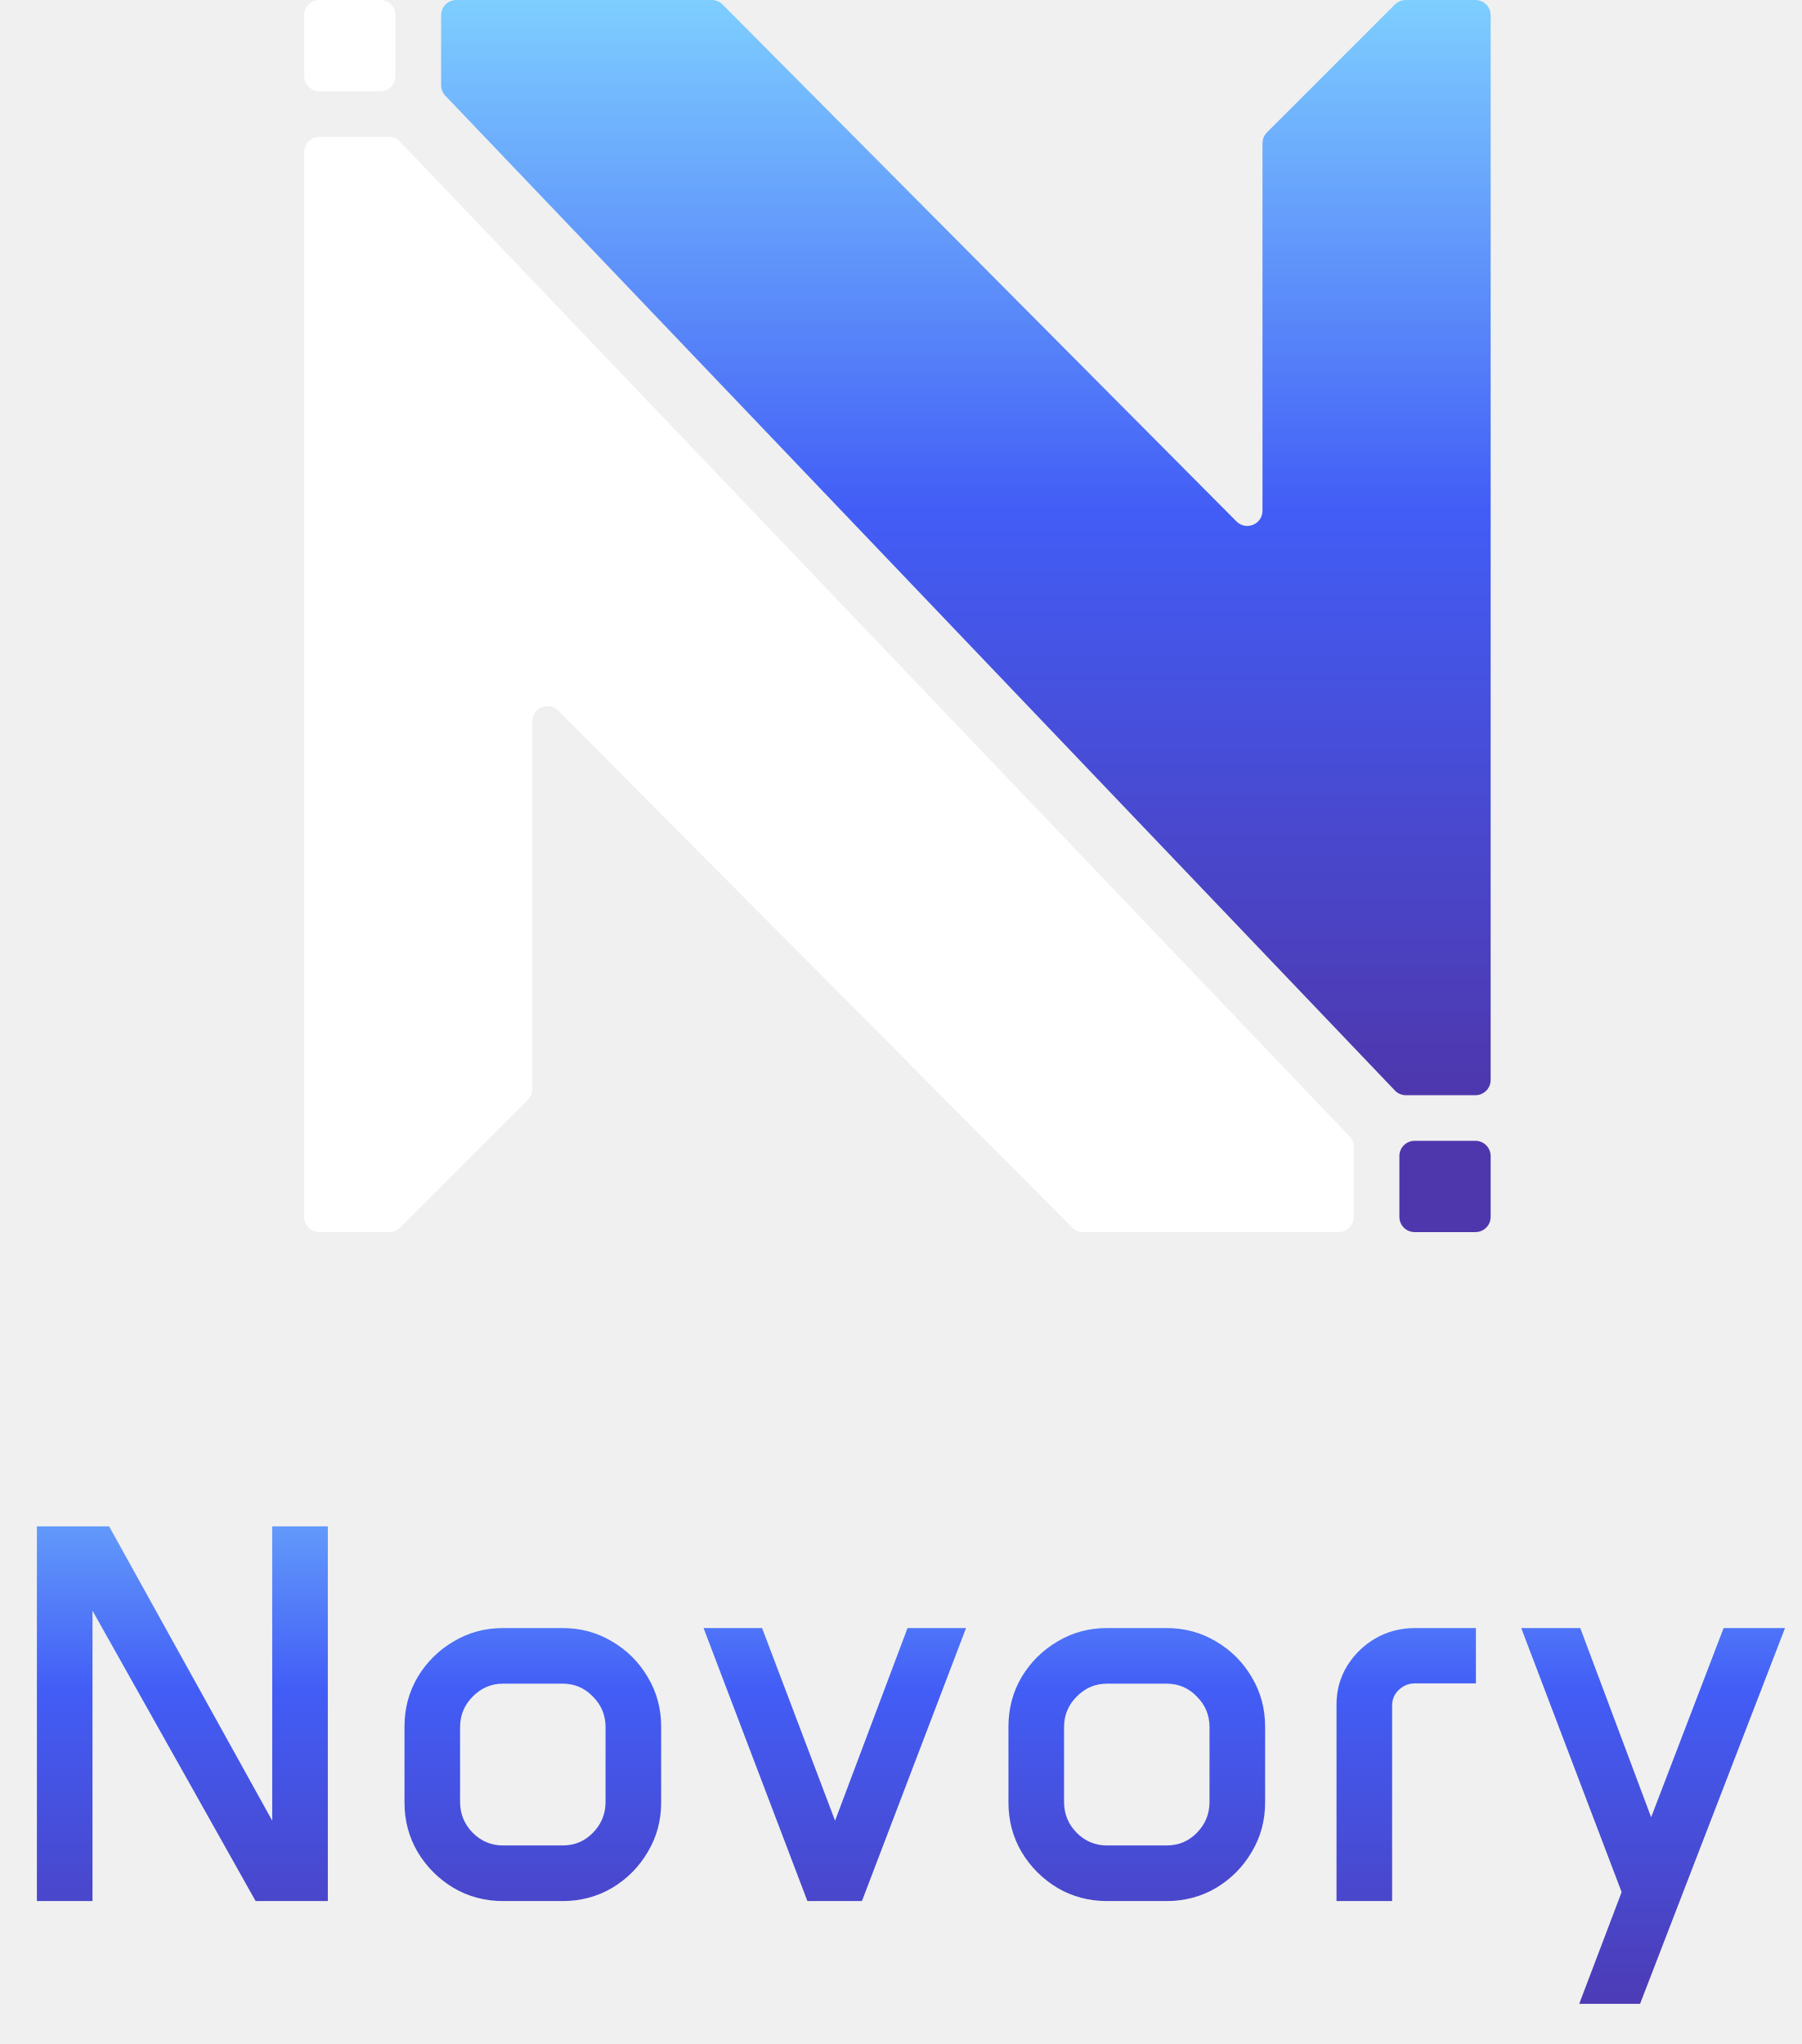
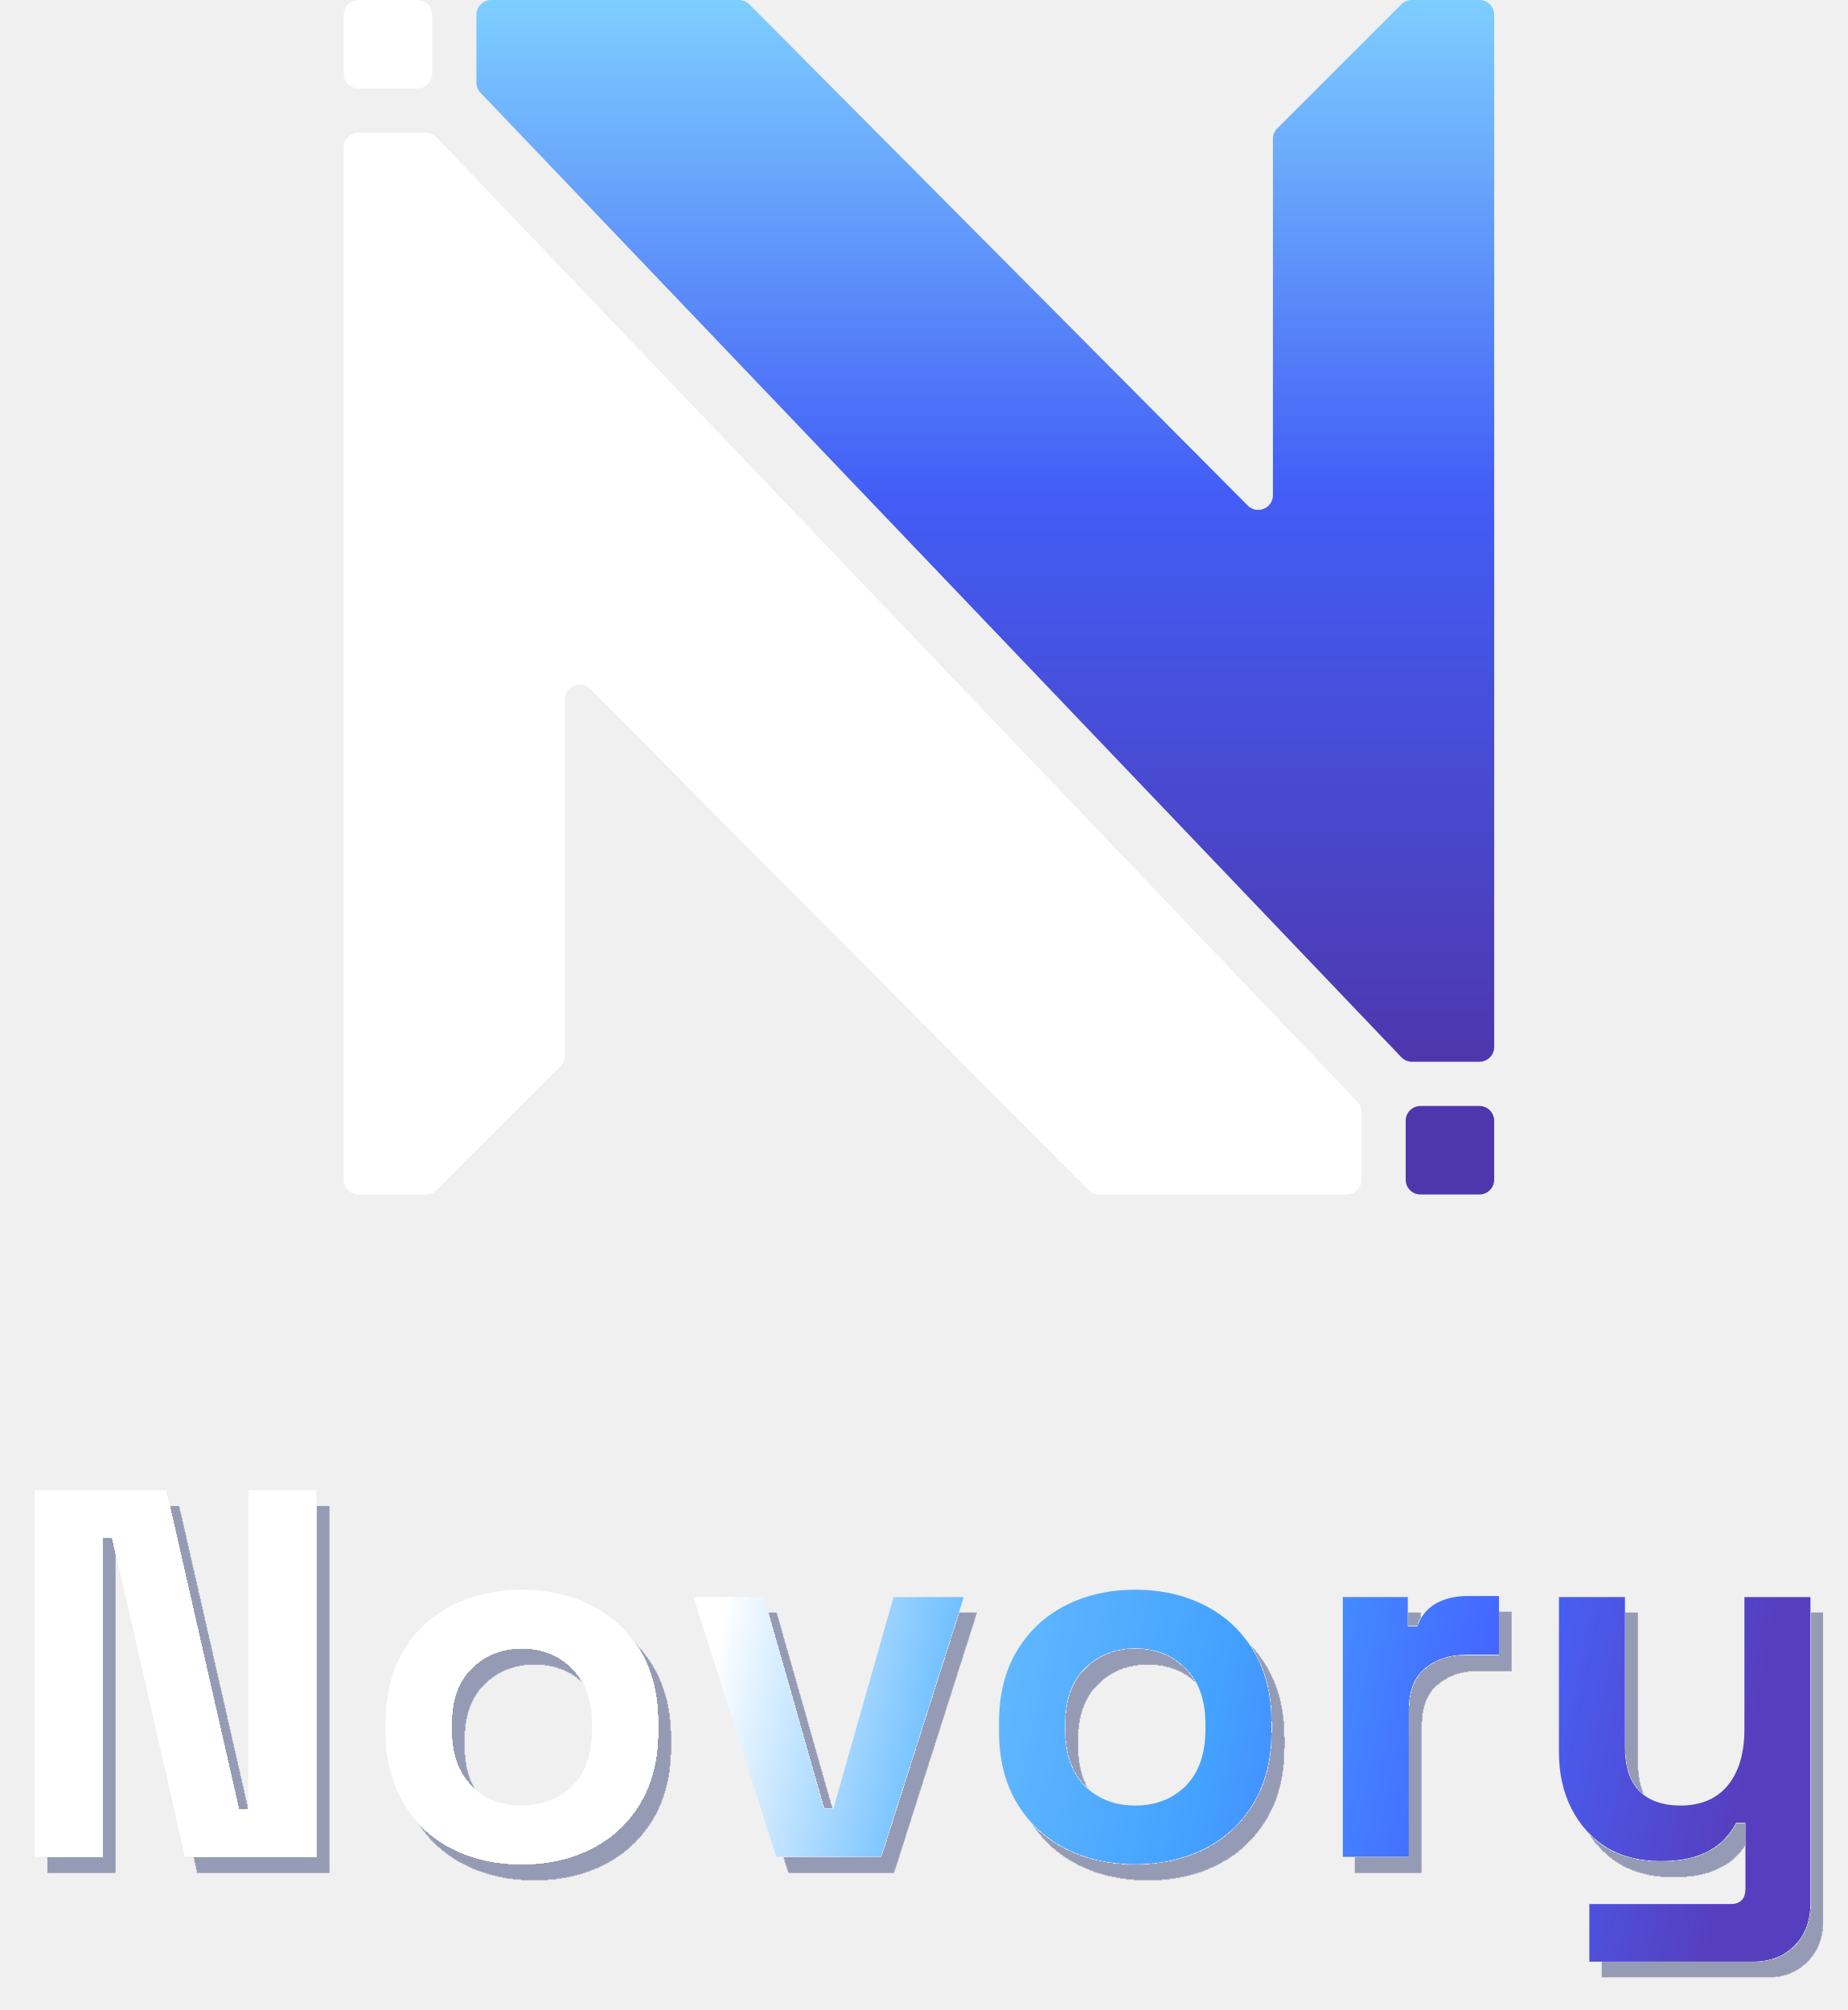
- <svg xmlns="http://www.w3.org/2000/svg" width="1107" height="1256" viewBox="0 0 1107 1256" fill="none">
-   <path d="M665.529 757.101H822.506C827.668 757.101 831.853 752.916 831.853 747.754V704.764C831.853 702.36 830.927 700.049 829.267 698.31L245.759 87.016C243.995 85.168 241.552 84.122 238.997 84.122H196.262C191.1 84.122 186.915 88.307 186.915 93.469V747.754C186.915 752.916 191.1 757.101 196.262 757.101H239.125C241.604 757.101 243.982 756.116 245.735 754.363L324.382 675.716C326.134 673.963 327.119 671.586 327.119 669.107V443.271C327.119 434.93 337.215 430.766 343.095 436.681L658.901 754.344C660.655 756.108 663.041 757.101 665.529 757.101Z" fill="white" />
-   <path d="M437.361 0H280.385C275.222 0 271.038 4.185 271.038 9.347V52.337C271.038 54.74 271.964 57.052 273.624 58.79L857.132 670.085C858.896 671.933 861.339 672.978 863.893 672.978H906.628C911.79 672.978 915.975 668.793 915.975 663.631V9.347C915.975 4.185 911.79 0 906.628 0H863.765C861.286 0 858.909 0.985 857.156 2.738L778.509 81.385C776.756 83.138 775.771 85.515 775.771 87.994V313.83C775.771 322.17 765.676 326.334 759.796 320.42L443.99 2.757C442.235 0.992 439.85 0 437.361 0Z" fill="url(#paint0_linear_21_539)" />
-   <path d="M906.628 701.019H869.241C864.078 701.019 859.894 705.204 859.894 710.366V747.754C859.894 752.916 864.078 757.101 869.241 757.101H906.628C911.79 757.101 915.975 752.916 915.975 747.754V710.366C915.975 705.204 911.79 701.019 906.628 701.019Z" fill="#4E37AD" />
-   <path d="M233.65 0H196.262C191.1 0 186.916 4.185 186.916 9.347V46.735C186.916 51.897 191.1 56.081 196.262 56.081H233.65C238.812 56.081 242.997 51.897 242.997 46.735V9.347C242.997 4.185 238.812 0 233.65 0Z" fill="white" />
-   <path d="M22.67 937.906H67.037L167.269 1118.78V937.906H201.436V1168.16H157.068L56.836 989.722V1168.16H22.67V937.906ZM248.55 1060.97C248.55 1049.85 251.248 1039.7 256.646 1030.53C262.151 1021.35 269.492 1014.06 278.668 1008.67C287.844 1003.16 297.991 1000.41 309.11 1000.41H345.705C356.824 1000.41 366.971 1003.16 376.147 1008.67C385.323 1014.06 392.61 1021.35 398.007 1030.53C403.513 1039.7 406.265 1049.85 406.265 1060.97V1107.6C406.265 1118.72 403.513 1128.87 398.007 1138.05C392.61 1147.22 385.323 1154.56 376.147 1160.07C366.971 1165.47 356.824 1168.16 345.705 1168.16H309.11C297.991 1168.16 287.844 1165.47 278.668 1160.07C269.492 1154.56 262.151 1147.22 256.646 1138.05C251.248 1128.87 248.55 1118.72 248.55 1107.6V1060.97ZM282.716 1107.28C282.716 1114.62 285.307 1120.94 290.488 1126.23C295.67 1131.41 301.877 1134 309.11 1134H345.705C353.046 1134 359.253 1131.41 364.327 1126.23C369.508 1120.94 372.099 1114.62 372.099 1107.28V1061.29C372.099 1053.95 369.508 1047.69 364.327 1042.51C359.253 1037.22 353.046 1034.58 345.705 1034.58H309.11C301.877 1034.58 295.67 1037.22 290.488 1042.51C285.307 1047.69 282.716 1053.95 282.716 1061.29V1107.28ZM468.276 1000.41L513.13 1118.78L557.659 1000.41H593.607L529.646 1168.16H496.128L432.329 1000.41H468.276ZM619.671 1060.97C619.671 1049.85 622.369 1039.7 627.767 1030.53C633.272 1021.35 640.613 1014.06 649.789 1008.67C658.965 1003.16 669.112 1000.41 680.231 1000.41H716.826C727.945 1000.41 738.092 1003.16 747.268 1008.67C756.444 1014.06 763.731 1021.35 769.128 1030.53C774.634 1039.7 777.386 1049.85 777.386 1060.97V1107.6C777.386 1118.72 774.634 1128.87 769.128 1138.05C763.731 1147.22 756.444 1154.56 747.268 1160.07C738.092 1165.47 727.945 1168.16 716.826 1168.16H680.231C669.112 1168.16 658.965 1165.47 649.789 1160.07C640.613 1154.56 633.272 1147.22 627.767 1138.05C622.369 1128.87 619.671 1118.72 619.671 1107.6V1060.97ZM653.837 1107.28C653.837 1114.62 656.428 1120.94 661.609 1126.23C666.791 1131.41 672.998 1134 680.231 1134H716.826C724.167 1134 730.374 1131.41 735.448 1126.23C740.629 1120.94 743.22 1114.62 743.22 1107.28V1061.29C743.22 1053.95 740.629 1047.69 735.448 1042.51C730.374 1037.22 724.167 1034.58 716.826 1034.58H680.231C672.998 1034.58 666.791 1037.22 661.609 1042.51C656.428 1047.69 653.837 1053.95 653.837 1061.29V1107.28ZM821.262 1047.37C821.262 1038.73 823.421 1030.85 827.739 1023.73C832.165 1016.6 837.994 1010.93 845.227 1006.72C852.567 1002.51 860.664 1000.41 869.516 1000.41H906.92V1034.41H869.516C865.629 1034.41 862.283 1035.76 859.476 1038.46C856.777 1041.05 855.428 1044.24 855.428 1048.02V1168.16H821.262V1047.37ZM971.037 1000.41L1014.59 1116.67L1059.12 1000.41H1096.85L1007.79 1231.32H970.389L996.459 1162.66L934.765 1000.41H971.037Z" fill="url(#paint1_linear_21_539)" />
+ <svg xmlns="http://www.w3.org/2000/svg" width="1171" height="1274" viewBox="0 0 1171 1274" fill="none">
+   <path d="M696.402 757.101H853.379C858.541 757.101 862.726 752.916 862.726 747.754V704.764C862.726 702.36 861.8 700.049 860.14 698.31L276.631 87.016C274.868 85.168 272.425 84.122 269.87 84.122H227.135C221.973 84.122 217.788 88.307 217.788 93.469V747.754C217.788 752.916 221.973 757.101 227.135 757.101H269.998C272.477 757.101 274.855 756.116 276.608 754.363L355.255 675.716C357.007 673.963 357.992 671.586 357.992 669.107V443.271C357.992 434.93 368.087 430.766 373.968 436.681L689.774 754.344C691.528 756.108 693.914 757.101 696.402 757.101Z" fill="white" />
+   <path d="M468.234 0H311.258C306.095 0 301.911 4.185 301.911 9.347V52.337C301.911 54.74 302.837 57.052 304.496 58.79L888.005 670.085C889.769 671.933 892.212 672.978 894.766 672.978H937.501C942.663 672.978 946.848 668.793 946.848 663.631V9.347C946.848 4.185 942.663 0 937.501 0H894.638C892.159 0 889.782 0.985 888.029 2.738L809.382 81.385C807.629 83.138 806.644 85.515 806.644 87.994V313.83C806.644 322.17 796.549 326.334 790.669 320.42L474.863 2.757C473.108 0.992 470.723 0 468.234 0Z" fill="url(#paint0_linear_21_539)" />
+   <path d="M937.501 701.019H900.114C894.951 701.019 890.767 705.204 890.767 710.366V747.754C890.767 752.916 894.951 757.101 900.114 757.101H937.501C942.663 757.101 946.848 752.916 946.848 747.754V710.366C946.848 705.204 942.663 701.019 937.501 701.019Z" fill="#4E37AD" />
+   <path d="M264.523 0H227.135C221.973 0 217.788 4.185 217.788 9.347V46.735C217.788 51.897 221.973 56.081 227.135 56.081H264.523C269.685 56.081 273.87 51.897 273.87 46.735V9.347C273.87 4.185 269.685 0 264.523 0Z" fill="white" />
+   <g filter="url(#filter0_d_21_539)">
+     <path d="M21.912 1176.94V944.541H105.244L151.392 1147.06H157.368V944.541H200.528V1176.94H117.196L71.048 974.421H65.072V1176.94H21.912ZM330.646 1181.59C314.267 1181.59 299.549 1178.27 286.49 1171.63C273.431 1164.99 263.139 1155.36 255.614 1142.75C248.089 1130.13 244.326 1114.97 244.326 1097.26V1091.95C244.326 1074.24 248.089 1059.08 255.614 1046.47C263.139 1033.85 273.431 1024.22 286.49 1017.58C299.549 1010.94 314.267 1007.62 330.646 1007.62C347.025 1007.62 361.743 1010.94 374.802 1017.58C387.861 1024.22 398.153 1033.85 405.678 1046.47C413.203 1059.08 416.966 1074.24 416.966 1091.95V1097.26C416.966 1114.97 413.203 1130.13 405.678 1142.75C398.153 1155.36 387.861 1164.99 374.802 1171.63C361.743 1178.27 347.025 1181.59 330.646 1181.59ZM330.646 1144.41C343.483 1144.41 354.107 1140.31 362.518 1132.12C370.929 1123.71 375.134 1111.76 375.134 1096.27V1092.95C375.134 1077.45 370.929 1065.61 362.518 1057.42C354.329 1049.01 343.705 1044.81 330.646 1044.81C317.809 1044.81 307.185 1049.01 298.774 1057.42C290.363 1065.61 286.158 1077.45 286.158 1092.95V1096.27C286.158 1111.76 290.363 1123.71 298.774 1132.12C307.185 1140.31 317.809 1144.41 330.646 1144.41ZM491.884 1176.94L439.428 1012.27H483.916L522.096 1146.4H528.072L566.252 1012.27H610.74L558.284 1176.94H491.884ZM719.371 1181.59C702.993 1181.59 688.274 1178.27 675.215 1171.63C662.157 1164.99 651.865 1155.36 644.339 1142.75C636.814 1130.13 633.051 1114.97 633.051 1097.26V1091.95C633.051 1074.24 636.814 1059.08 644.339 1046.47C651.865 1033.85 662.157 1024.22 675.215 1017.58C688.274 1010.94 702.993 1007.62 719.371 1007.62C735.75 1007.62 750.469 1010.94 763.527 1017.58C776.586 1024.22 786.878 1033.85 794.403 1046.47C801.929 1059.08 805.691 1074.24 805.691 1091.95V1097.26C805.691 1114.97 801.929 1130.13 794.403 1142.75C786.878 1155.36 776.586 1164.99 763.527 1171.63C750.469 1178.27 735.75 1181.59 719.371 1181.59ZM719.371 1144.41C732.209 1144.41 742.833 1140.31 751.243 1132.12C759.654 1123.71 763.859 1111.76 763.859 1096.27V1092.95C763.859 1077.45 759.654 1065.61 751.243 1057.42C743.054 1049.01 732.43 1044.81 719.371 1044.81C706.534 1044.81 695.91 1049.01 687.499 1057.42C679.089 1065.61 674.883 1077.45 674.883 1092.95V1096.27C674.883 1111.76 679.089 1123.71 687.499 1132.12C695.91 1140.31 706.534 1144.41 719.371 1144.41ZM850.945 1176.94V1012.27H892.113V1030.86H898.089C900.523 1024.22 904.507 1019.35 910.041 1016.25C915.795 1013.15 922.435 1011.61 929.961 1011.61H949.881V1048.79H929.297C918.673 1048.79 909.93 1051.67 903.069 1057.42C896.207 1062.95 892.777 1071.59 892.777 1083.32V1176.94H850.945ZM1007.15 1243.34V1206.82H1096.79C1102.98 1206.82 1106.08 1203.5 1106.08 1196.86V1155.36H1100.11C1098.33 1159.12 1095.57 1162.89 1091.81 1166.65C1088.04 1170.41 1082.95 1173.51 1076.53 1175.95C1070.11 1178.38 1061.93 1179.6 1051.97 1179.6C1039.13 1179.6 1027.84 1176.72 1018.1 1170.97C1008.58 1164.99 1001.17 1156.8 995.857 1146.4C990.545 1135.99 987.889 1124.04 987.889 1110.54V1012.27H1029.72V1107.22C1029.72 1119.62 1032.71 1128.91 1038.69 1135.11C1044.88 1141.31 1053.63 1144.41 1064.91 1144.41C1077.75 1144.41 1087.71 1140.2 1094.79 1131.79C1101.88 1123.16 1105.42 1111.21 1105.42 1095.93V1012.27H1147.25V1206.16C1147.25 1217.45 1143.93 1226.41 1137.29 1233.05C1130.65 1239.91 1121.8 1243.34 1110.73 1243.34H1007.15Z" fill="url(#paint1_radial_21_539)" />
+   </g>
  <defs>
-     <linearGradient id="paint0_linear_21_539" x1="593.506" y1="0" x2="593.506" y2="672.978" gradientUnits="userSpaceOnUse">
+     <filter id="filter0_d_21_539" x="21.912" y="944.542" width="1133.34" height="308.8" filterUnits="userSpaceOnUse" color-interpolation-filters="sRGB">
+       <feFlood flood-opacity="0" result="BackgroundImageFix" />
+       <feColorMatrix in="SourceAlpha" type="matrix" values="0 0 0 0 0 0 0 0 0 0 0 0 0 0 0 0 0 0 127 0" result="hardAlpha" />
+       <feOffset dx="8" dy="10" />
+       <feComposite in2="hardAlpha" operator="out" />
+       <feColorMatrix type="matrix" values="0 0 0 0 0.046 0 0 0 0 0.103 0 0 0 0 0.359 0 0 0 0.4 0" />
+       <feBlend mode="normal" in2="BackgroundImageFix" result="effect1_dropShadow_21_539" />
+       <feBlend mode="normal" in="SourceGraphic" in2="effect1_dropShadow_21_539" result="shape" />
+     </filter>
+     <linearGradient id="paint0_linear_21_539" x1="624.379" y1="0" x2="624.379" y2="672.978" gradientUnits="userSpaceOnUse">
      <stop stop-color="#7ECEFF" />
      <stop offset="0.466" stop-color="#425DF6" />
      <stop offset="1" stop-color="#4E37AD" />
    </linearGradient>
-     <linearGradient id="paint1_linear_21_539" x1="553.5" y1="850.164" x2="553.5" y2="1255.16" gradientUnits="userSpaceOnUse">
-       <stop stop-color="#7ECEFF" />
-       <stop offset="0.466" stop-color="#425DF6" />
-       <stop offset="1" stop-color="#4E37AD" />
-     </linearGradient>
+     <radialGradient id="paint1_radial_21_539" cx="0" cy="0" r="1" gradientTransform="matrix(1085.97 236.996 -654.533 3276.1 7.51838e-06 940.666)" gradientUnits="userSpaceOnUse">
+       <stop offset="0.42" stop-color="white" />
+       <stop offset="0.56" stop-color="#66BBFF" />
+       <stop offset="0.7" stop-color="#44A2FF" />
+       <stop offset="0.85" stop-color="#4466FF" />
+       <stop offset="1" stop-color="#563FBF" />
+     </radialGradient>
  </defs>
</svg>
